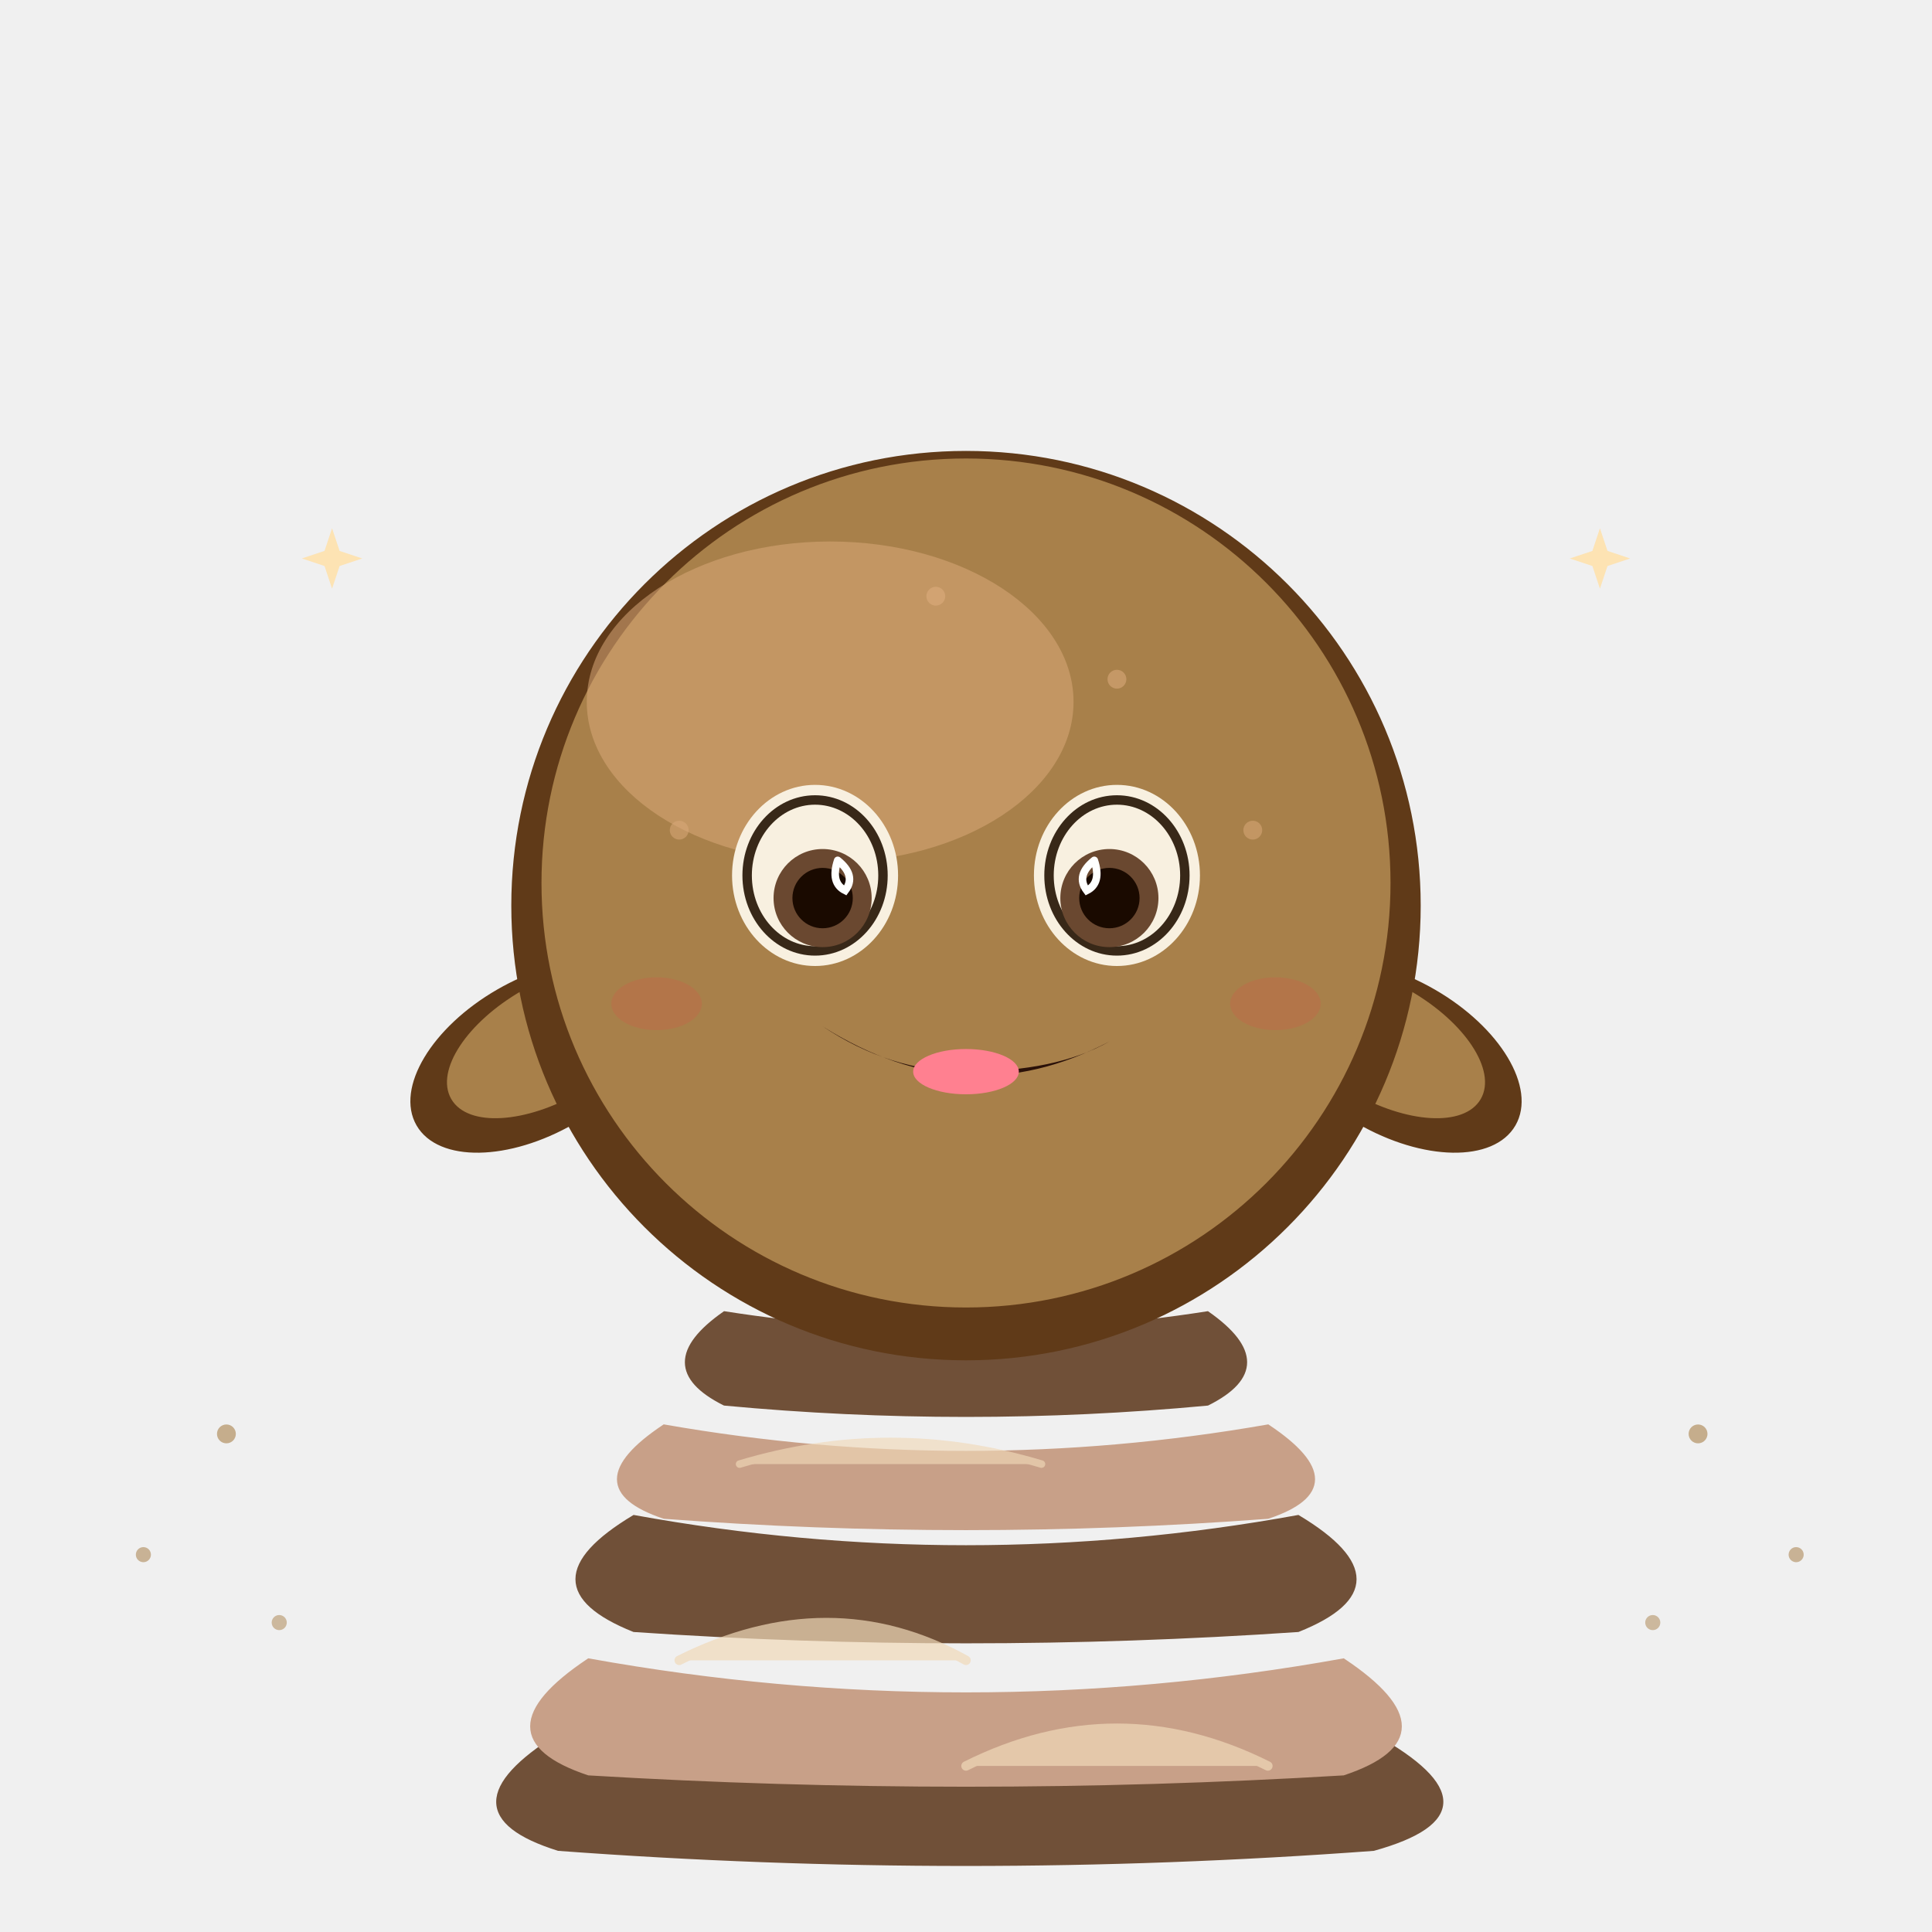
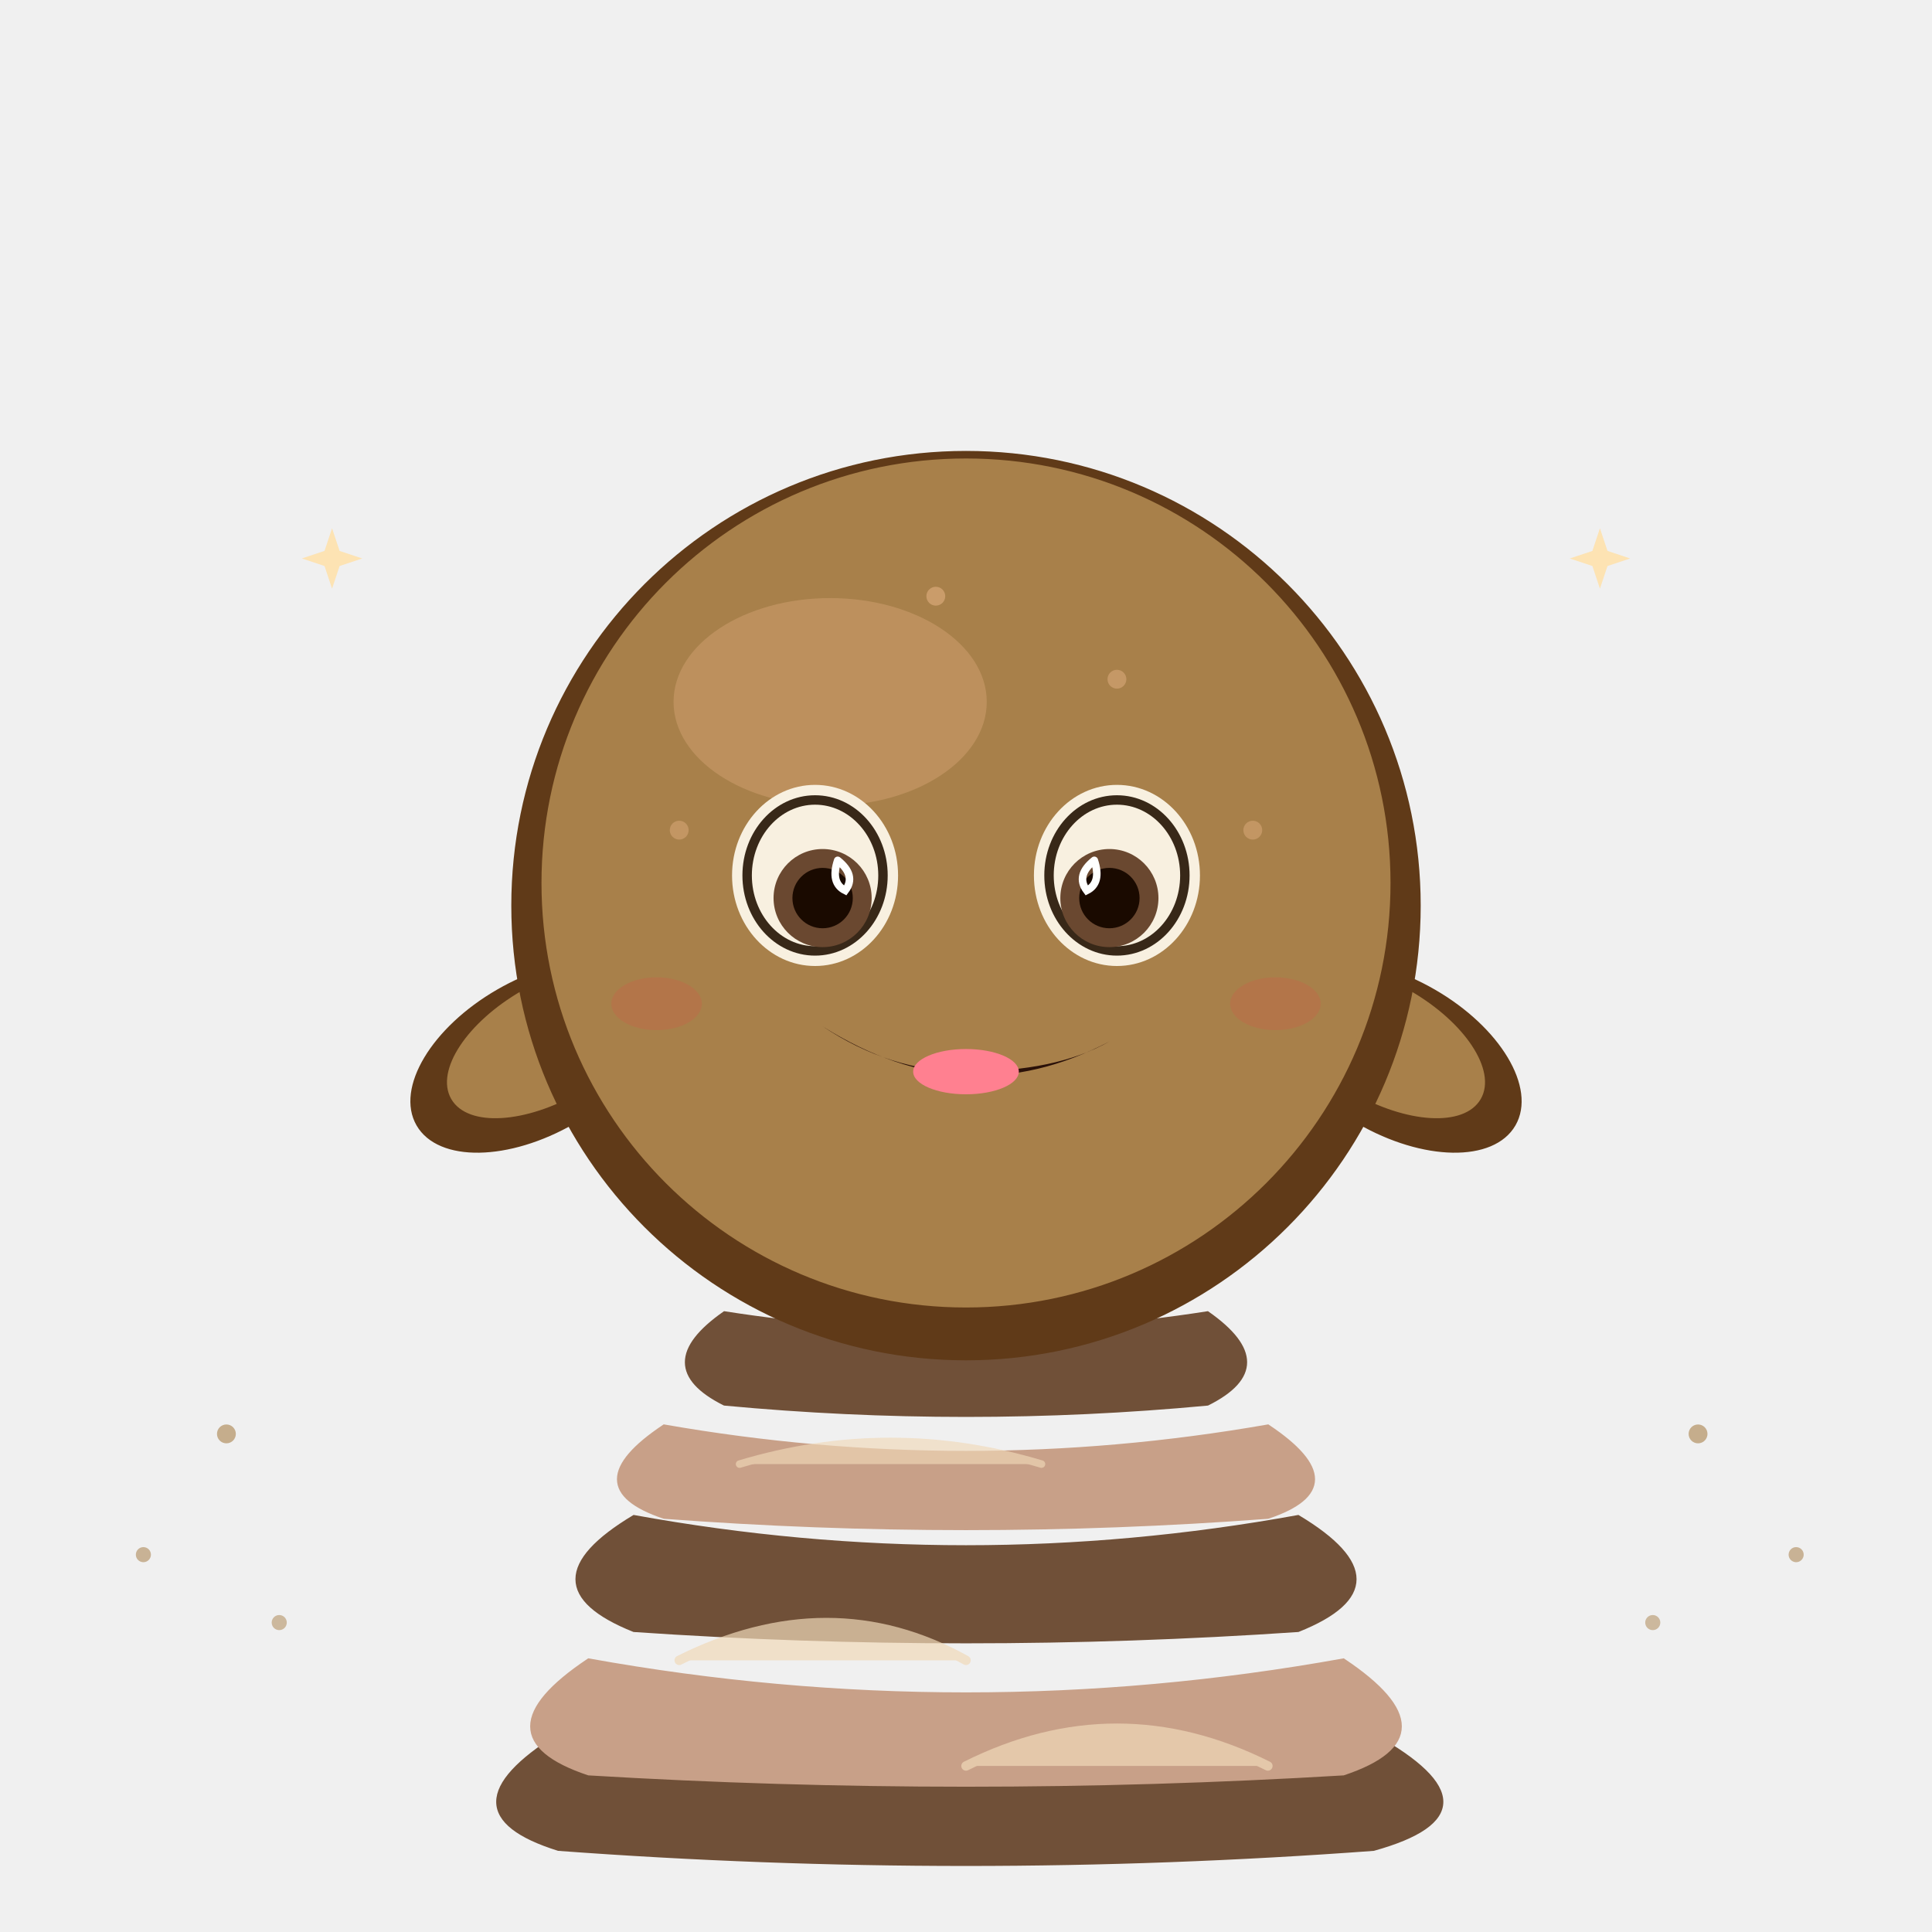
<svg xmlns="http://www.w3.org/2000/svg" viewBox="0 0 512 512" width="512" height="512">
  <style>
    .body-base       { fill: #a8804a; }
    .body-base       { stroke: #a8804a; }
    .body-shadow     { fill: #603a18; }
    .body-shadow     { stroke: #603a18; }
    .body-highlight  { fill: #d8a878; }
    .body-highlight  { stroke: #d8a878; }
    .body-stroke     { fill: #1a0a00; }
    .body-stroke     { stroke: #1a0a00; }
    .accent-base     { fill: #c8a088; }
    .accent-base     { stroke: #c8a088; }
    .accent-shadow   { fill: #705038; }
    .accent-shadow   { stroke: #705038; }
    .accent-highlight{ fill: #f0d8b8; }
    .accent-highlight{ stroke: #f0d8b8; }
    .eye-iris        { fill: #6a4830; }
    .eye-pupil       { fill: #1a0a00; }
    .eye-highlight   { fill: #ffffff; }
    .eye-sclera      { fill: #f8f0e0; }
    .mouth-interior  { fill: #2a1008; }
    .tongue          { fill: #ff8090; }
  </style>
  <path d="M148,460 Q256,478 364,460 Q400,480 364,490 Q256,498 148,490 Q116,480 148,460 Z" class="accent-shadow" />
  <path d="M156,440 Q256,458 356,440 Q386,460 356,470 Q256,476 156,470 Q126,460 156,440 Z" class="accent-base" />
  <path d="M168,402 Q256,418 344,402 Q374,420 344,432 Q256,438 168,432 Q138,420 168,402 Z" class="accent-shadow" />
  <path d="M176,378 Q256,392 336,378 Q360,394 336,402 Q256,408 176,402 Q152,394 176,378 Z" class="accent-base" />
  <path d="M192,348 Q256,358 320,348 Q340,362 320,372 Q256,378 192,372 Q172,362 192,348 Z" class="accent-shadow" />
  <path d="M198,326 Q256,334 314,326 Q330,336 314,344 Q256,350 198,344 Q182,336 198,326 Z" class="accent-base" />
  <path d="M180,440 Q220,420 256,440" class="accent-highlight" fill="none" stroke-width="2.5" opacity="0.7" stroke-linecap="round" />
  <path d="M256,468 Q296,448 336,468" class="accent-highlight" fill="none" stroke-width="2.5" opacity="0.7" stroke-linecap="round" />
  <path d="M196,388 Q236,376 276,388" class="accent-highlight" fill="none" stroke-width="2" opacity="0.65" stroke-linecap="round" />
  <ellipse cx="142" cy="280" rx="36" ry="20" class="body-shadow" transform="rotate(-30 142 280)" />
  <ellipse cx="146" cy="276" rx="30" ry="15" class="body-base" transform="rotate(-30 146 276)" />
  <ellipse cx="370" cy="280" rx="36" ry="20" class="body-shadow" transform="rotate(30 370 280)" />
  <ellipse cx="366" cy="276" rx="30" ry="15" class="body-base" transform="rotate(30 366 276)" />
  <circle cx="256" cy="240" r="120" class="body-shadow" />
  <circle cx="256" cy="234" r="112" class="body-base" />
-   <ellipse cx="220" cy="186" rx="64" ry="42" class="body-highlight" opacity="0.55" />
+   <ellipse cx="220" cy="186" rx="41" ry="27" class="body-highlight" opacity="0.42" />
  <ellipse cx="216" cy="232" rx="22" ry="24" class="eye-sclera" stroke="none" />
  <ellipse cx="216" cy="232" rx="18" ry="20" fill="none" stroke="#382818" stroke-width="2.5" />
  <circle cx="218" cy="238" r="13" class="eye-iris" />
  <circle cx="218" cy="238" r="8" class="eye-pupil" />
  <path d="M222,228 Q227,232 224,236 Q220,234 222,228" fill="none" stroke="#ffffff" stroke-width="2" stroke-linecap="round" />
  <ellipse cx="296" cy="232" rx="22" ry="24" class="eye-sclera" stroke="none" />
  <ellipse cx="296" cy="232" rx="18" ry="20" fill="none" stroke="#382818" stroke-width="2.5" />
  <circle cx="294" cy="238" r="13" class="eye-iris" />
  <circle cx="294" cy="238" r="8" class="eye-pupil" />
  <path d="M290,228 Q285,232 288,236 Q292,234 290,228" fill="none" stroke="#ffffff" stroke-width="2" stroke-linecap="round" />
  <path d="M218,272 Q256,296 294,276 Q280,284 256,284 Q236,284 218,272 Z" class="mouth-interior" />
  <ellipse cx="256" cy="284" rx="14" ry="6" class="tongue" stroke="none" />
  <ellipse cx="174" cy="266" rx="12" ry="7" fill="#c06848" opacity="0.45" stroke="none" />
  <ellipse cx="338" cy="266" rx="12" ry="7" fill="#c06848" opacity="0.45" stroke="none" />
  <circle cx="248" cy="158" r="2" class="body-highlight" opacity="0.7" stroke="none" />
  <circle cx="296" cy="180" r="2" class="body-highlight" opacity="0.6" stroke="none" />
  <circle cx="180" cy="220" r="2" class="body-highlight" opacity="0.55" stroke="none" />
  <circle cx="332" cy="220" r="2" class="body-highlight" opacity="0.55" stroke="none" />
  <circle cx="60" cy="380" r="2" class="body-base" opacity="0.6" stroke="none" />
  <circle cx="38" cy="412" r="1.5" class="body-base" opacity="0.55" stroke="none" />
  <circle cx="74" cy="430" r="1.5" class="body-base" opacity="0.5" stroke="none" />
  <circle cx="450" cy="380" r="2" class="body-base" opacity="0.6" stroke="none" />
  <circle cx="476" cy="412" r="1.5" class="body-base" opacity="0.55" stroke="none" />
  <circle cx="438" cy="430" r="1.5" class="body-base" opacity="0.5" stroke="none" />
  <path d="M88,140 L90,146 L96,148 L90,150 L88,156 L86,150 L80,148 L86,146 Z" fill="#ffe0a8" opacity="0.85" />
  <path d="M424,140 L426,146 L432,148 L426,150 L424,156 L422,150 L416,148 L422,146 Z" fill="#ffe0a8" opacity="0.85" />
</svg>
